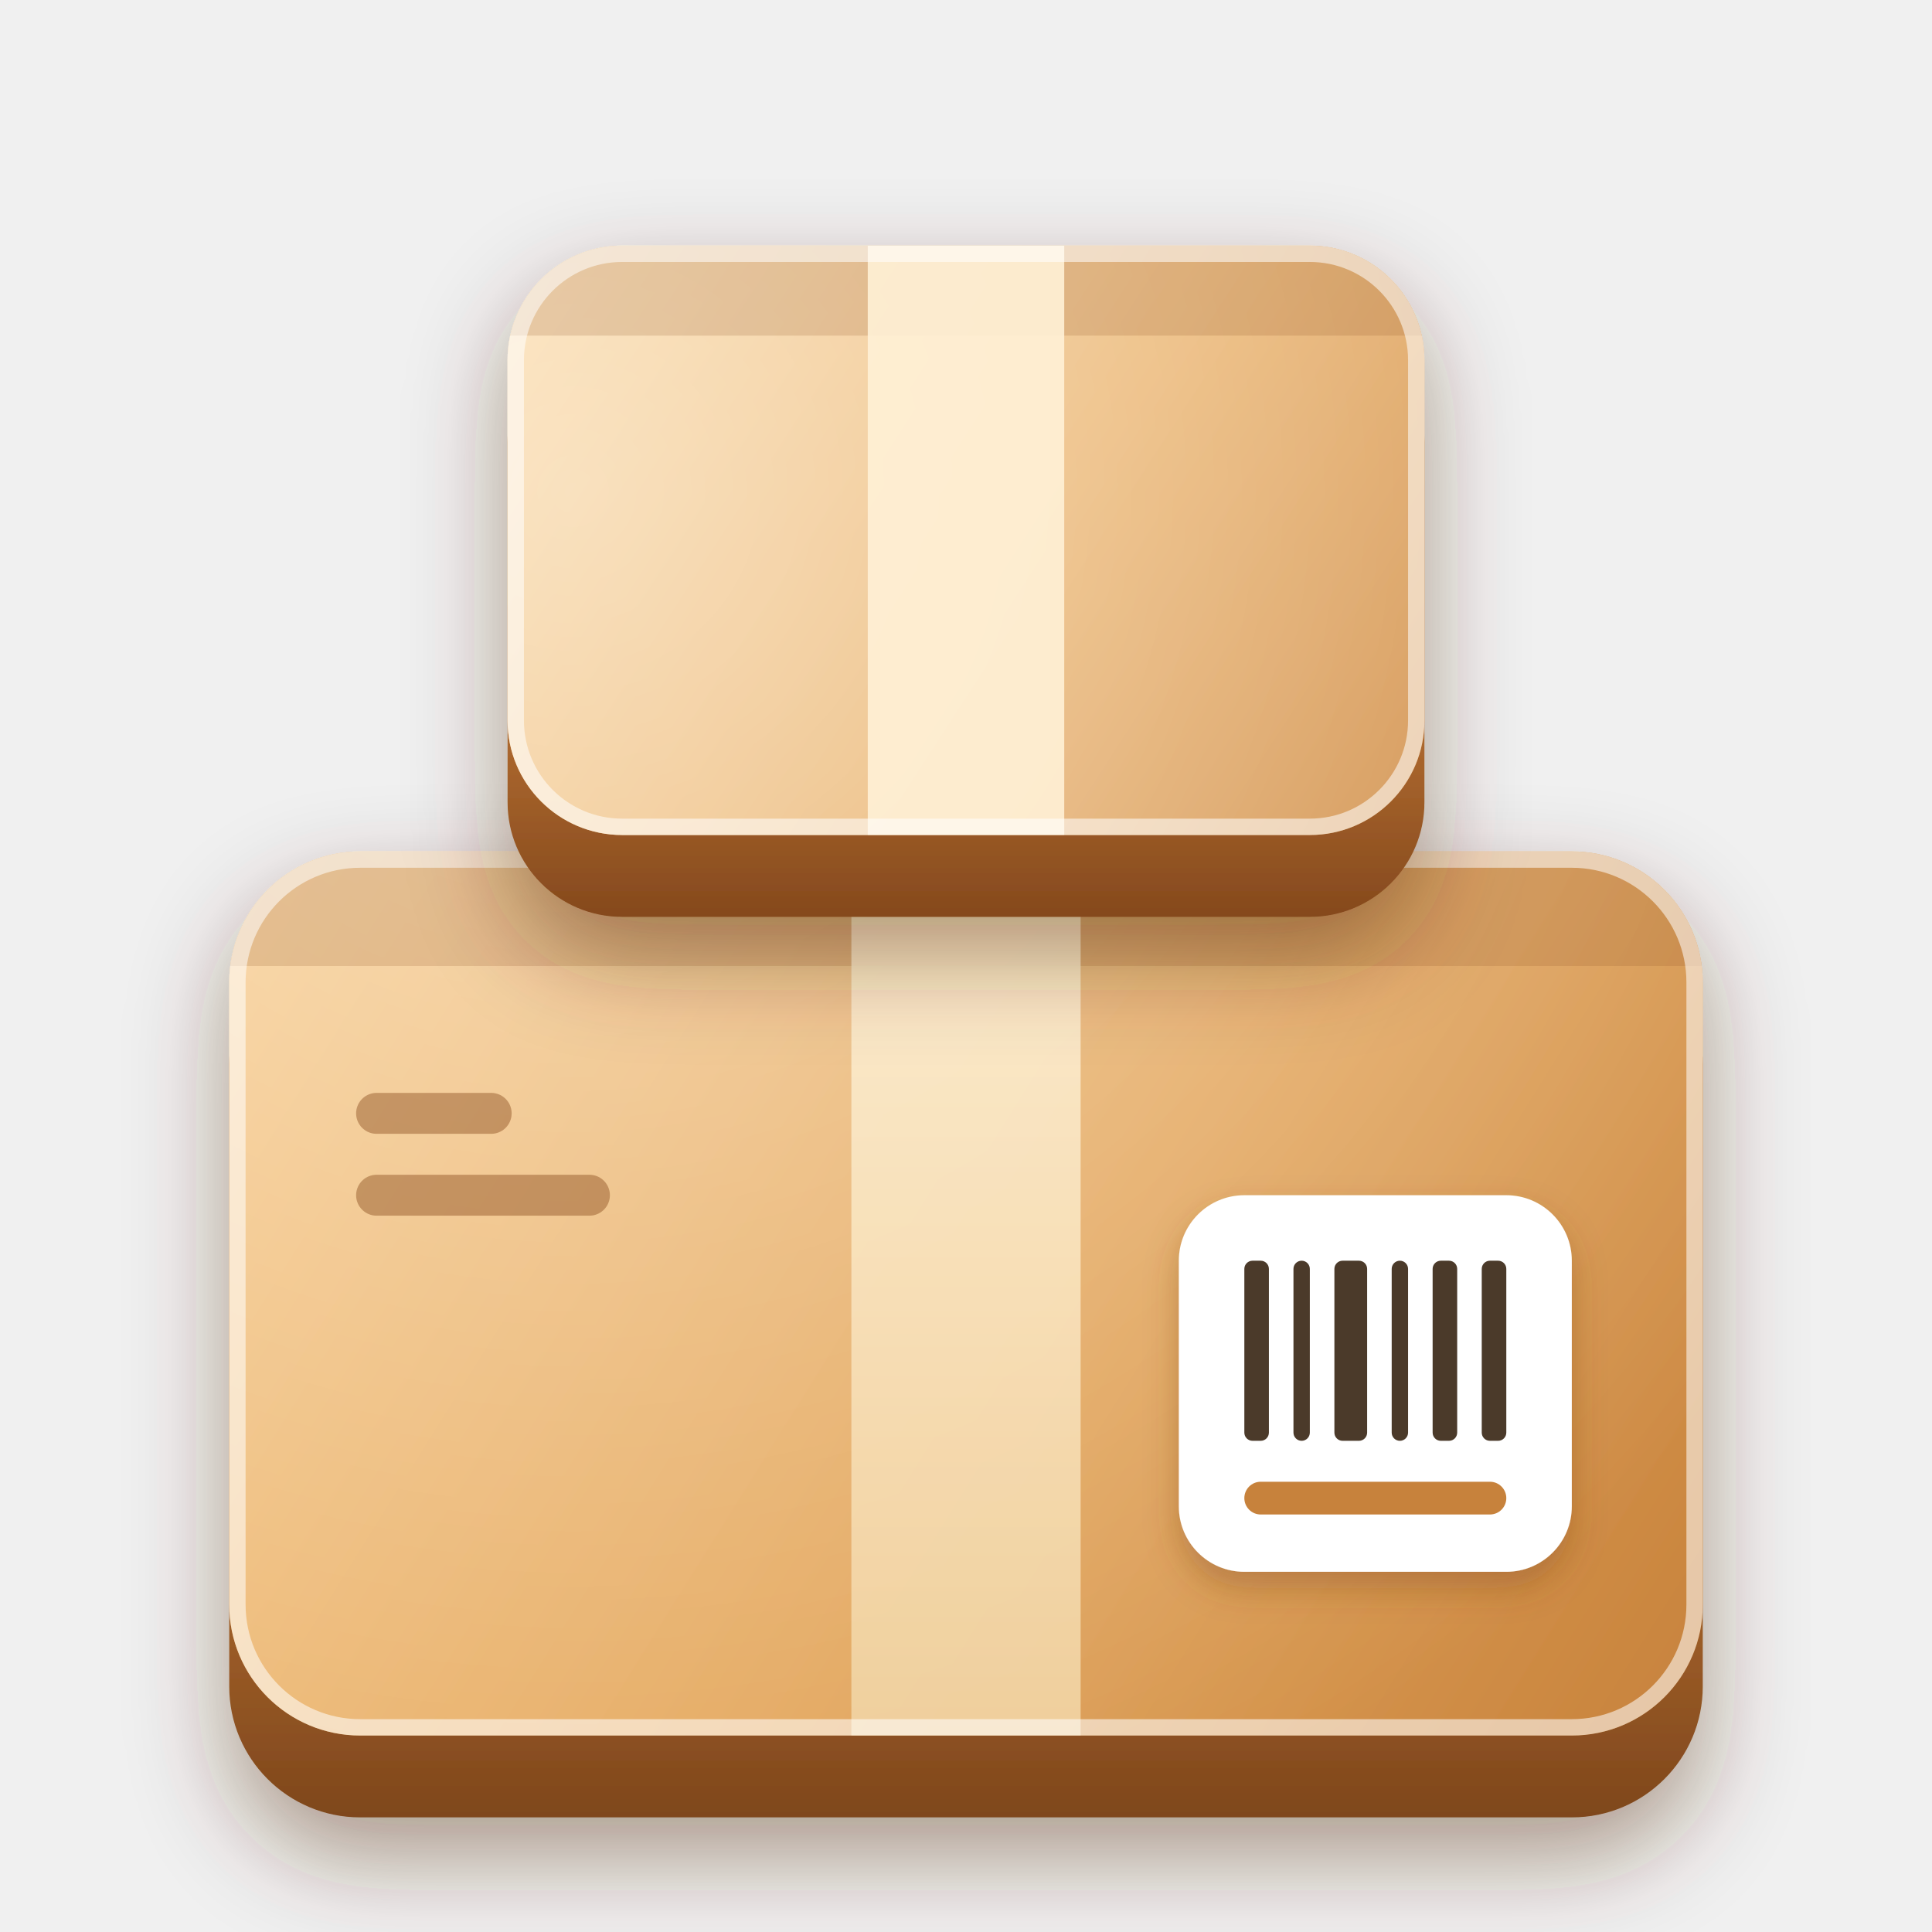
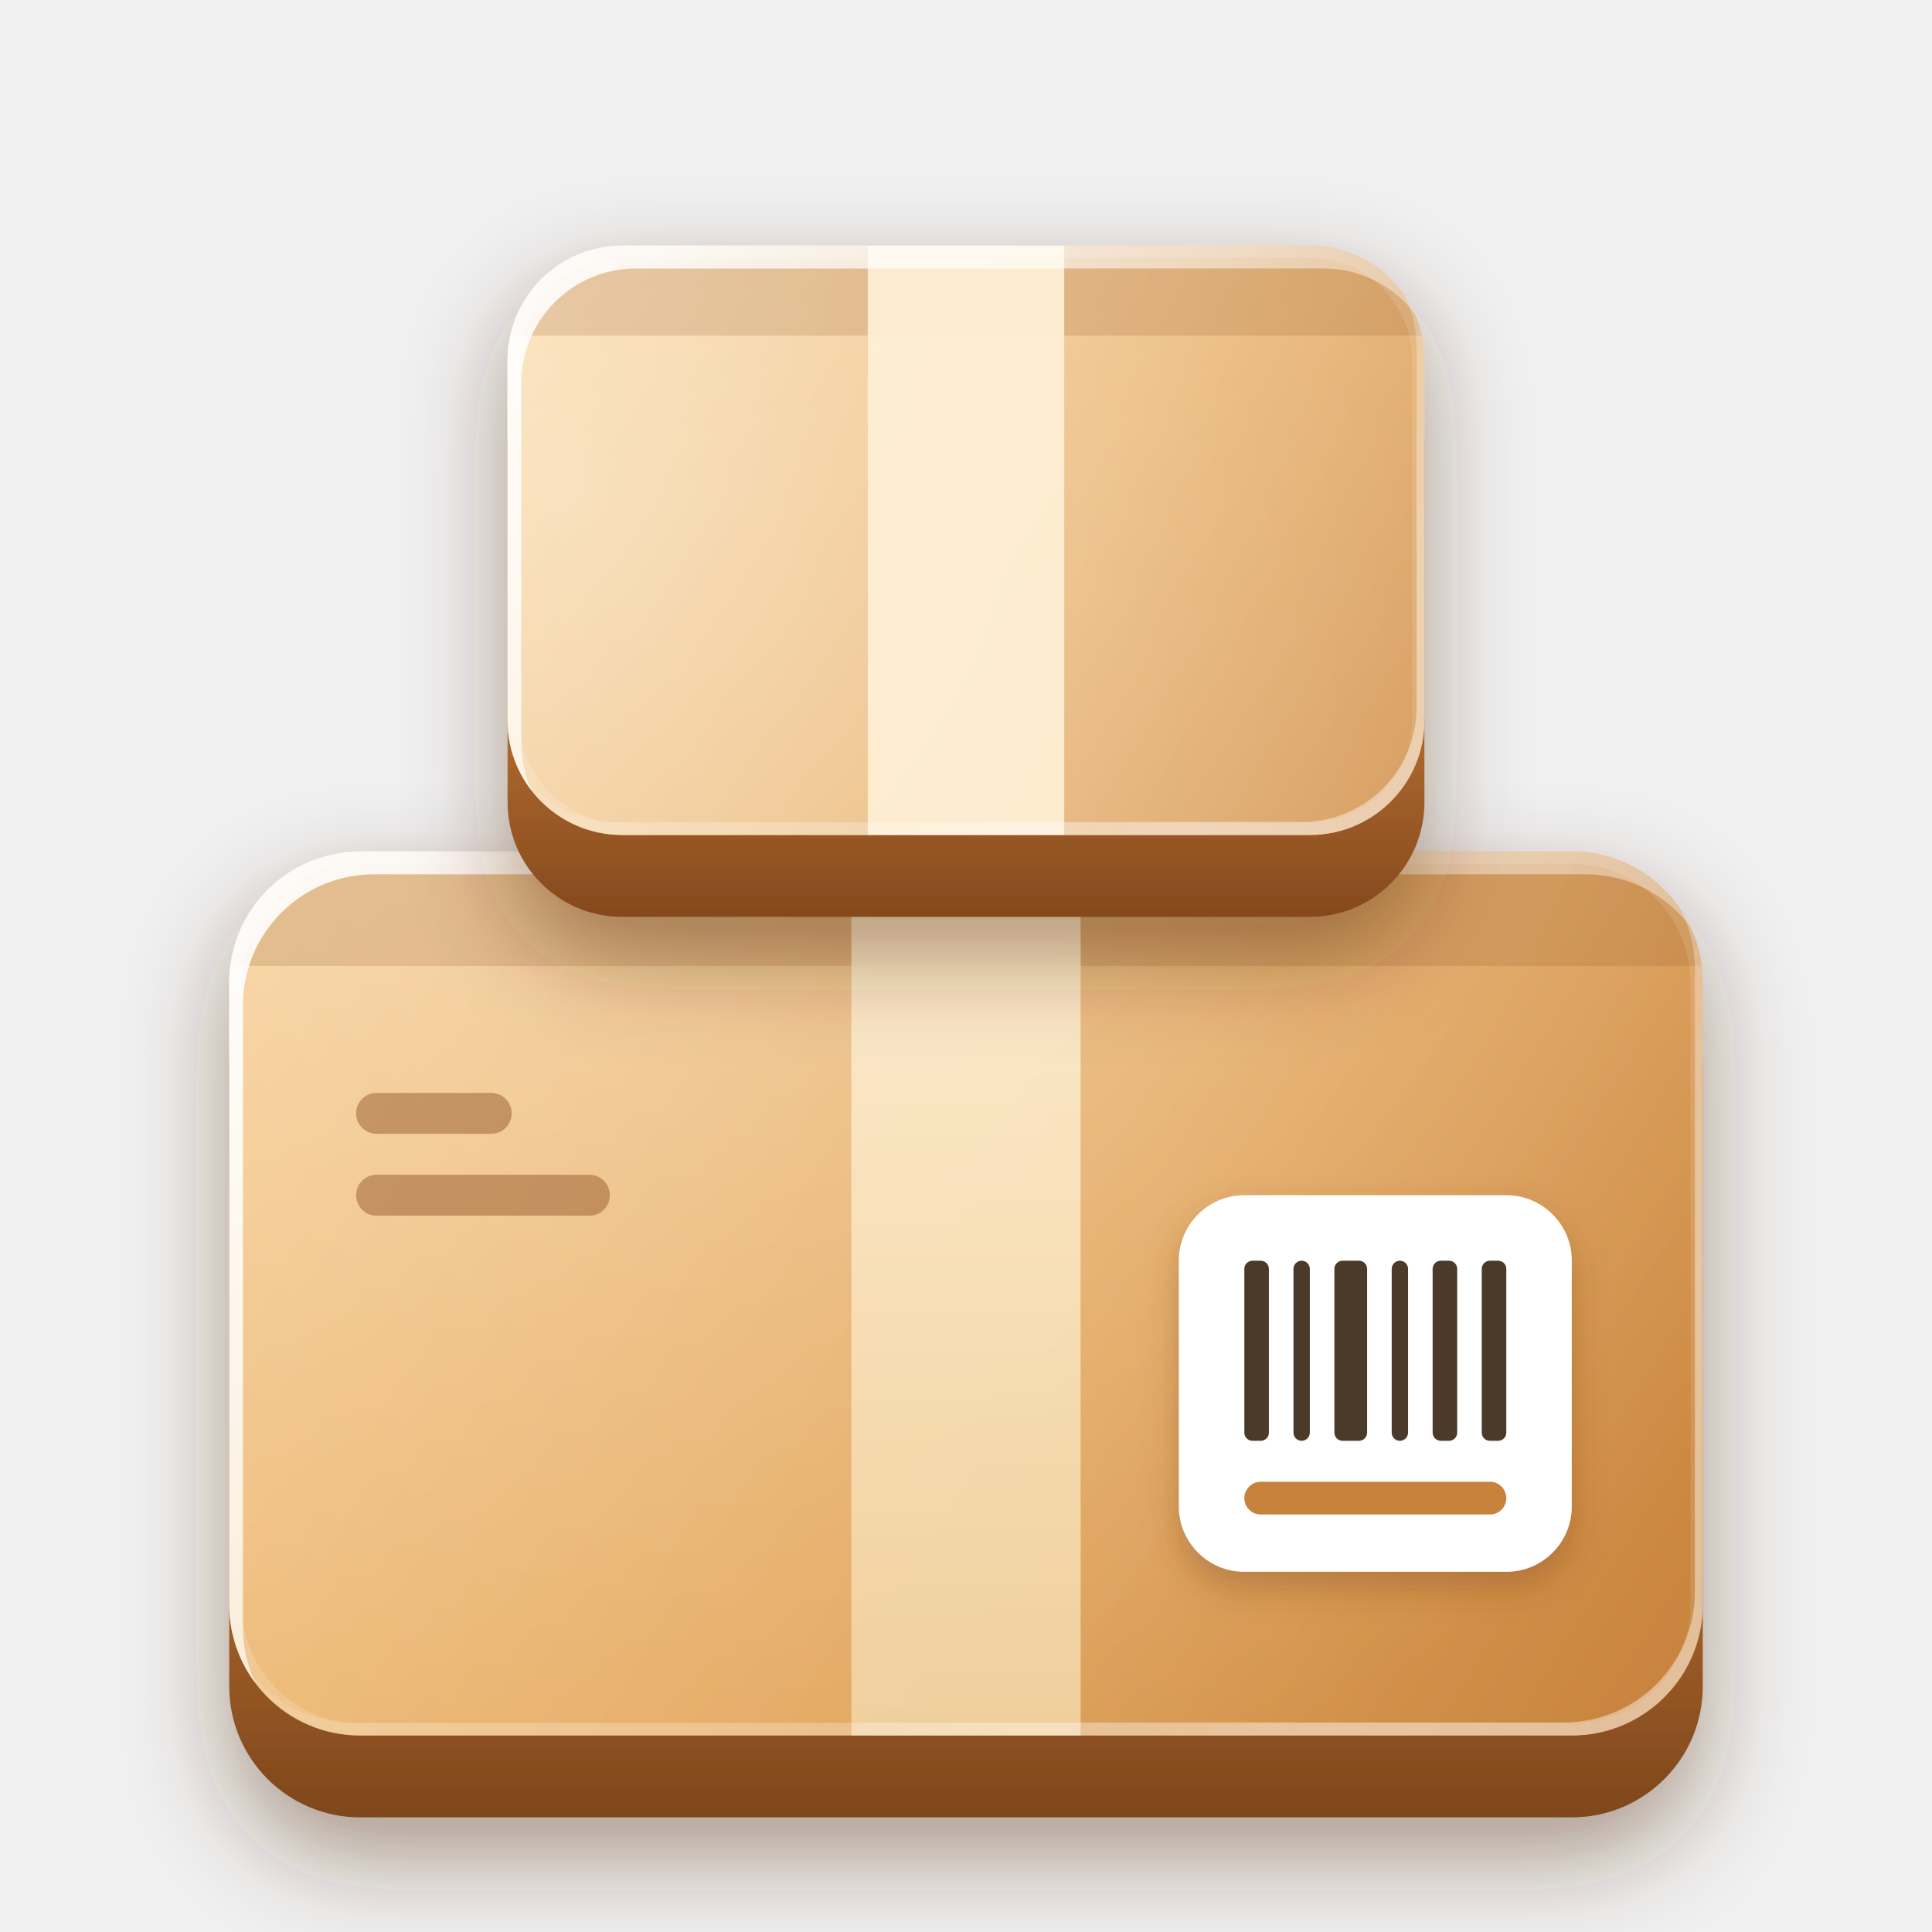
- <svg xmlns="http://www.w3.org/2000/svg" width="236" height="236" viewBox="0 0 236 236" fill="none">
+ <svg xmlns="http://www.w3.org/2000/svg" width="236" height="236" viewBox="0 0 236 236" preserveAspectRatio="none">
  <defs>
-     <linearGradient id="in_box" x1="30" y1="104" x2="206" y2="214" gradientUnits="userSpaceOnUse">
-       <stop offset="0" stop-color="#f6c98a" />
-       <stop offset="0.55" stop-color="#e3a65c" />
-       <stop offset="1" stop-color="#c7823c" />
-     </linearGradient>
-     <linearGradient id="in_top" x1="64" y1="34" x2="172" y2="104" gradientUnits="userSpaceOnUse">
-       <stop offset="0" stop-color="#f9d59e" />
-       <stop offset="0.55" stop-color="#e9b068" />
-       <stop offset="1" stop-color="#cf8b44" />
-     </linearGradient>
-     <linearGradient id="in_side" x1="0" y1="190" x2="0" y2="224" gradientUnits="userSpaceOnUse">
-       <stop offset="0" stop-color="#a8652c" />
-       <stop offset="1" stop-color="#7c451b" />
-     </linearGradient>
-     <linearGradient id="in_side_top" x1="0" y1="88" x2="0" y2="112" gradientUnits="userSpaceOnUse">
-       <stop offset="0" stop-color="#b06b30" />
-       <stop offset="1" stop-color="#85491d" />
-     </linearGradient>
-     <linearGradient id="in_tape" x1="0" y1="104" x2="0" y2="214" gradientUnits="userSpaceOnUse">
-       <stop offset="0" stop-color="#fff1d6" />
-       <stop offset="1" stop-color="#f1d3a2" />
-     </linearGradient>
-     <radialGradient id="in_bloom" cx="70" cy="60" r="180" gradientUnits="userSpaceOnUse">
-       <stop offset="0" stop-color="white" stop-opacity="0.42" />
-       <stop offset="1" stop-color="white" stop-opacity="0" />
-     </radialGradient>
-     <clipPath id="in_clip_box">
-       <rect x="28" y="104" width="180" height="108" rx="16" />
-     </clipPath>
-     <clipPath id="in_clip_top">
-       <rect x="62" y="30" width="112" height="72" rx="14" />
-     </clipPath>
-     <filter id="in_shadow" x="-20" y="-20" width="276" height="276" filterUnits="userSpaceOnUse" color-interpolation-filters="sRGB">
+     <filter id="shadow1" x="-20" y="-20" width="276" height="276" filterUnits="userSpaceOnUse" color-interpolation-filters="sRGB">
      <feDropShadow dx="0" dy="5" stdDeviation="6" flood-color="#4c260a" flood-opacity="0.42" />
    </filter>
-     <filter id="in_label_shadow" x="-20" y="-20" width="276" height="276" filterUnits="userSpaceOnUse">
+   </defs>
+   <g filter="url(#shadow1)">
+     <g fill="none">
+       <defs>
+         <linearGradient id="l2-in_side" x1="0" y1="190" x2="0" y2="224" gradientUnits="userSpaceOnUse">
+           <stop offset="0" stop-color="#a8652c" />
+           <stop offset="1" stop-color="#7c451b" />
+         </linearGradient>
+       </defs>
+       <rect x="28" y="114" width="180" height="108" rx="16" fill="url(#l2-in_side)" />
+     </g>
+     <g fill="none">
+       <defs>
+         <linearGradient id="l3-in_box" x1="30" y1="104" x2="206" y2="214" gradientUnits="userSpaceOnUse">
+           <stop offset="0" stop-color="#f6c98a" />
+           <stop offset="0.55" stop-color="#e3a65c" />
+           <stop offset="1" stop-color="#c7823c" />
+         </linearGradient>
+       </defs>
+       <rect x="28" y="104" width="180" height="108" rx="16" fill="url(#l3-in_box)" />
+     </g>
+   </g>
+   <defs>
+     <clipPath id="clip4">
+       <path d="M44 104 H192 A16 16 0 0 1 208 120 V196 A16 16 0 0 1 192 212 H44 A16 16 0 0 1 28 196 V120 A16 16 0 0 1 44 104 Z" clip-rule="nonzero" />
+     </clipPath>
+   </defs>
+   <g clip-path="url(#clip4)">
+     <g fill="none">
+       <defs>
+         <radialGradient id="l5-in_bloom" cx="70" cy="60" r="180" gradientUnits="userSpaceOnUse">
+           <stop offset="0" stop-color="white" stop-opacity="0.42" />
+           <stop offset="1" stop-color="white" stop-opacity="0" />
+         </radialGradient>
+       </defs>
+       <rect width="236" height="236" fill="url(#l5-in_bloom)" />
+     </g>
+     <g fill="none">
+       <rect x="28" y="104" width="180" height="14" fill="#8c4f20" opacity="0.18" />
+     </g>
+     <g fill="none">
+       <defs>
+         <linearGradient id="l7-in_tape" x1="0" y1="104" x2="0" y2="214" gradientUnits="userSpaceOnUse">
+           <stop offset="0" stop-color="#fff1d6" />
+           <stop offset="1" stop-color="#f1d3a2" />
+         </linearGradient>
+       </defs>
+       <rect x="104" y="104" width="28" height="108" fill="url(#l7-in_tape)" opacity="0.9" />
+     </g>
+   </g>
+   <defs>
+     <clipPath id="rim8">
+       <path d="M44 104H192A16 16 0 0 1 208 120V196A16 16 0 0 1 192 212H44A16 16 0 0 1 28 196V120A16 16 0 0 1 44 104Z" clip-rule="nonzero" />
+     </clipPath>
+     <linearGradient id="rim8g0" x1="28" y1="104" x2="163" y2="212" gradientUnits="userSpaceOnUse">
+       <stop offset="0" stop-color="#ffffff" stop-opacity="0.200" />
+       <stop offset="1" stop-color="#ffffff" stop-opacity="0.100" />
+     </linearGradient>
+     <linearGradient id="rim8g1" x1="28" y1="104" x2="163" y2="212" gradientUnits="userSpaceOnUse">
+       <stop offset="0" stop-color="#ffffff" stop-opacity="0.950" />
+       <stop offset="0.45" stop-color="#ffffff" stop-opacity="0.600" />
+       <stop offset="1" stop-color="#ffffff" stop-opacity="0.250" />
+     </linearGradient>
+     <linearGradient id="rim8g2" x1="28" y1="104" x2="163" y2="212" gradientUnits="userSpaceOnUse">
+       <stop offset="0" stop-color="#ffffff" stop-opacity="0.050" />
+       <stop offset="0.7" stop-color="#ffffff" stop-opacity="0.150" />
+       <stop offset="1" stop-color="#ffffff" stop-opacity="0.420" />
+     </linearGradient>
+   </defs>
+   <g clip-path="url(#rim8)">
+     <path d="M44 104H192A16 16 0 0 1 208 120V196A16 16 0 0 1 192 212H44A16 16 0 0 1 28 196V120A16 16 0 0 1 44 104Z" fill="none" stroke="url(#rim8g0)" stroke-width="3" />
+     <path d="M44 104H192A16 16 0 0 1 208 120V196A16 16 0 0 1 192 212H44A16 16 0 0 1 28 196V120A16 16 0 0 1 44 104ZM45.68 106.8 H193.68 A16 16 0 0 1 209.68 122.8 V198.8 A16 16 0 0 1 193.68 214.8 H45.68 A16 16 0 0 1 29.68 198.8 V122.8 A16 16 0 0 1 45.68 106.8 Z" fill="url(#rim8g1)" fill-rule="evenodd" />
+     <path d="M44 104H192A16 16 0 0 1 208 120V196A16 16 0 0 1 192 212H44A16 16 0 0 1 28 196V120A16 16 0 0 1 44 104ZM43.04 102.4 H191.04 A16 16 0 0 1 207.04 118.4 V194.4 A16 16 0 0 1 191.04 210.4 H43.04 A16 16 0 0 1 27.04 194.4 V118.4 A16 16 0 0 1 43.04 102.4 Z" fill="url(#rim8g2)" fill-rule="evenodd" />
+   </g>
+   <defs>
+     <filter id="shadow9" x="-20" y="-20" width="276" height="276" filterUnits="userSpaceOnUse" color-interpolation-filters="sRGB">
+       <feDropShadow dx="0" dy="5" stdDeviation="6" flood-color="#4c260a" flood-opacity="0.42" />
+     </filter>
+   </defs>
+   <g filter="url(#shadow9)">
+     <g fill="none">
+       <defs>
+         <linearGradient id="l10-in_side_top" x1="0" y1="88" x2="0" y2="112" gradientUnits="userSpaceOnUse">
+           <stop offset="0" stop-color="#b06b30" />
+           <stop offset="1" stop-color="#85491d" />
+         </linearGradient>
+       </defs>
+       <rect x="62" y="40" width="112" height="72" rx="14" fill="url(#l10-in_side_top)" />
+     </g>
+     <g fill="none">
+       <defs>
+         <linearGradient id="l11-in_top" x1="64" y1="34" x2="172" y2="104" gradientUnits="userSpaceOnUse">
+           <stop offset="0" stop-color="#f9d59e" />
+           <stop offset="0.55" stop-color="#e9b068" />
+           <stop offset="1" stop-color="#cf8b44" />
+         </linearGradient>
+       </defs>
+       <rect x="62" y="30" width="112" height="72" rx="14" fill="url(#l11-in_top)" />
+     </g>
+   </g>
+   <defs>
+     <clipPath id="clip12">
+       <path d="M76 30 H160 A14 14 0 0 1 174 44 V88 A14 14 0 0 1 160 102 H76 A14 14 0 0 1 62 88 V44 A14 14 0 0 1 76 30 Z" clip-rule="nonzero" />
+     </clipPath>
+   </defs>
+   <g clip-path="url(#clip12)">
+     <g fill="none">
+       <defs>
+         <radialGradient id="l13-in_bloom" cx="70" cy="60" r="180" gradientUnits="userSpaceOnUse">
+           <stop offset="0" stop-color="white" stop-opacity="0.42" />
+           <stop offset="1" stop-color="white" stop-opacity="0" />
+         </radialGradient>
+       </defs>
+       <rect width="236" height="236" fill="url(#l13-in_bloom)" />
+     </g>
+     <g fill="none">
+       <rect x="62" y="30" width="112" height="11" fill="#8c4f20" opacity="0.18" />
+     </g>
+     <g fill="none">
+       <defs>
+         <linearGradient id="l15-in_tape" x1="0" y1="104" x2="0" y2="214" gradientUnits="userSpaceOnUse">
+           <stop offset="0" stop-color="#fff1d6" />
+           <stop offset="1" stop-color="#f1d3a2" />
+         </linearGradient>
+       </defs>
+       <rect x="106" y="30" width="24" height="72" fill="url(#l15-in_tape)" opacity="0.9" />
+     </g>
+   </g>
+   <defs>
+     <clipPath id="rim16">
+       <path d="M76 30H160A14 14 0 0 1 174 44V88A14 14 0 0 1 160 102H76A14 14 0 0 1 62 88V44A14 14 0 0 1 76 30Z" clip-rule="nonzero" />
+     </clipPath>
+     <linearGradient id="rim16g0" x1="62" y1="30" x2="146" y2="102" gradientUnits="userSpaceOnUse">
+       <stop offset="0" stop-color="#ffffff" stop-opacity="0.200" />
+       <stop offset="1" stop-color="#ffffff" stop-opacity="0.100" />
+     </linearGradient>
+     <linearGradient id="rim16g1" x1="62" y1="30" x2="146" y2="102" gradientUnits="userSpaceOnUse">
+       <stop offset="0" stop-color="#ffffff" stop-opacity="0.950" />
+       <stop offset="0.45" stop-color="#ffffff" stop-opacity="0.600" />
+       <stop offset="1" stop-color="#ffffff" stop-opacity="0.250" />
+     </linearGradient>
+     <linearGradient id="rim16g2" x1="62" y1="30" x2="146" y2="102" gradientUnits="userSpaceOnUse">
+       <stop offset="0" stop-color="#ffffff" stop-opacity="0.050" />
+       <stop offset="0.7" stop-color="#ffffff" stop-opacity="0.150" />
+       <stop offset="1" stop-color="#ffffff" stop-opacity="0.420" />
+     </linearGradient>
+   </defs>
+   <g clip-path="url(#rim16)">
+     <path d="M76 30H160A14 14 0 0 1 174 44V88A14 14 0 0 1 160 102H76A14 14 0 0 1 62 88V44A14 14 0 0 1 76 30Z" fill="none" stroke="url(#rim16g0)" stroke-width="3" />
+     <path d="M76 30H160A14 14 0 0 1 174 44V88A14 14 0 0 1 160 102H76A14 14 0 0 1 62 88V44A14 14 0 0 1 76 30ZM77.68 32.8 H161.68 A14 14 0 0 1 175.68 46.8 V90.8 A14 14 0 0 1 161.68 104.8 H77.68 A14 14 0 0 1 63.68 90.8 V46.8 A14 14 0 0 1 77.68 32.8 Z" fill="url(#rim16g1)" fill-rule="evenodd" />
+     <path d="M76 30H160A14 14 0 0 1 174 44V88A14 14 0 0 1 160 102H76A14 14 0 0 1 62 88V44A14 14 0 0 1 76 30ZM75.04 28.4 H159.04 A14 14 0 0 1 173.04 42.4 V86.4 A14 14 0 0 1 159.04 100.4 H75.04 A14 14 0 0 1 61.04 86.4 V42.4 A14 14 0 0 1 75.04 28.4 Z" fill="url(#rim16g2)" fill-rule="evenodd" />
+   </g>
+   <defs>
+     <filter id="shadow17" x="-20" y="-20" width="276" height="276" filterUnits="userSpaceOnUse" color-interpolation-filters="sRGB">
      <feDropShadow dx="0" dy="2" stdDeviation="2" flood-color="#7c451b" flood-opacity="0.35" />
    </filter>
  </defs>
-   <g filter="url(#in_shadow)">
-     <rect x="28" y="114" width="180" height="108" rx="16" fill="url(#in_side)" />
-     <rect x="28" y="104" width="180" height="108" rx="16" fill="url(#in_box)" />
+   <g filter="url(#shadow17)">
+     <g fill="none">
+       <rect x="144" y="146" width="48" height="46" rx="8" fill="white" />
+     </g>
  </g>
-   <g clip-path="url(#in_clip_box)">
-     <rect width="236" height="236" fill="url(#in_bloom)" />
-     <rect x="28" y="104" width="180" height="14" fill="#8c4f20" opacity="0.18" />
-     <rect x="104" y="104" width="28" height="108" fill="url(#in_tape)" opacity="0.9" />
+   <g fill="none">
+     <rect x="152" y="154" width="3" height="22" rx="1" fill="#4b3a2a" />
  </g>
-   <rect x="28" y="104" width="180" height="108" rx="16" stroke="white" stroke-opacity="0.55" stroke-width="4" clip-path="url(#in_clip_box)" />
-   <g filter="url(#in_shadow)">
-     <rect x="62" y="40" width="112" height="72" rx="14" fill="url(#in_side_top)" />
-     <rect x="62" y="30" width="112" height="72" rx="14" fill="url(#in_top)" />
+   <g fill="none">
+     <rect x="158" y="154" width="2" height="22" rx="1" fill="#4b3a2a" />
  </g>
-   <g clip-path="url(#in_clip_top)">
-     <rect width="236" height="236" fill="url(#in_bloom)" />
-     <rect x="62" y="30" width="112" height="11" fill="#8c4f20" opacity="0.18" />
-     <rect x="106" y="30" width="24" height="72" fill="url(#in_tape)" opacity="0.9" />
+   <g fill="none">
+     <rect x="163" y="154" width="4" height="22" rx="1" fill="#4b3a2a" />
  </g>
-   <rect x="62" y="30" width="112" height="72" rx="14" stroke="white" stroke-opacity="0.55" stroke-width="4" clip-path="url(#in_clip_top)" />
-   <g filter="url(#in_label_shadow)">
-     <rect x="144" y="146" width="48" height="46" rx="8" fill="white" />
+   <g fill="none">
+     <rect x="170" y="154" width="2" height="22" rx="1" fill="#4b3a2a" />
  </g>
-   <rect x="152" y="154" width="3" height="22" rx="1" fill="#4b3a2a" />
-   <rect x="158" y="154" width="2" height="22" rx="1" fill="#4b3a2a" />
-   <rect x="163" y="154" width="4" height="22" rx="1" fill="#4b3a2a" />
-   <rect x="170" y="154" width="2" height="22" rx="1" fill="#4b3a2a" />
-   <rect x="175" y="154" width="3" height="22" rx="1" fill="#4b3a2a" />
-   <rect x="181" y="154" width="3" height="22" rx="1" fill="#4b3a2a" />
-   <rect x="152" y="181" width="32" height="4" rx="2" fill="#c7823c" />
-   <path d="M46 136L60 136M46 146L72 146" stroke="#8c4f20" stroke-opacity="0.45" stroke-width="5" stroke-linecap="round" />
+   <g fill="none">
+     <rect x="175" y="154" width="3" height="22" rx="1" fill="#4b3a2a" />
+   </g>
+   <g fill="none">
+     <rect x="181" y="154" width="3" height="22" rx="1" fill="#4b3a2a" />
+   </g>
+   <g fill="none">
+     <rect x="152" y="181" width="32" height="4" rx="2" fill="#c7823c" />
+   </g>
+   <g fill="none">
+     <path d="M46 136L60 136M46 146L72 146" stroke="#8c4f20" stroke-opacity="0.45" stroke-width="5" stroke-linecap="round" />
+   </g>
</svg>
